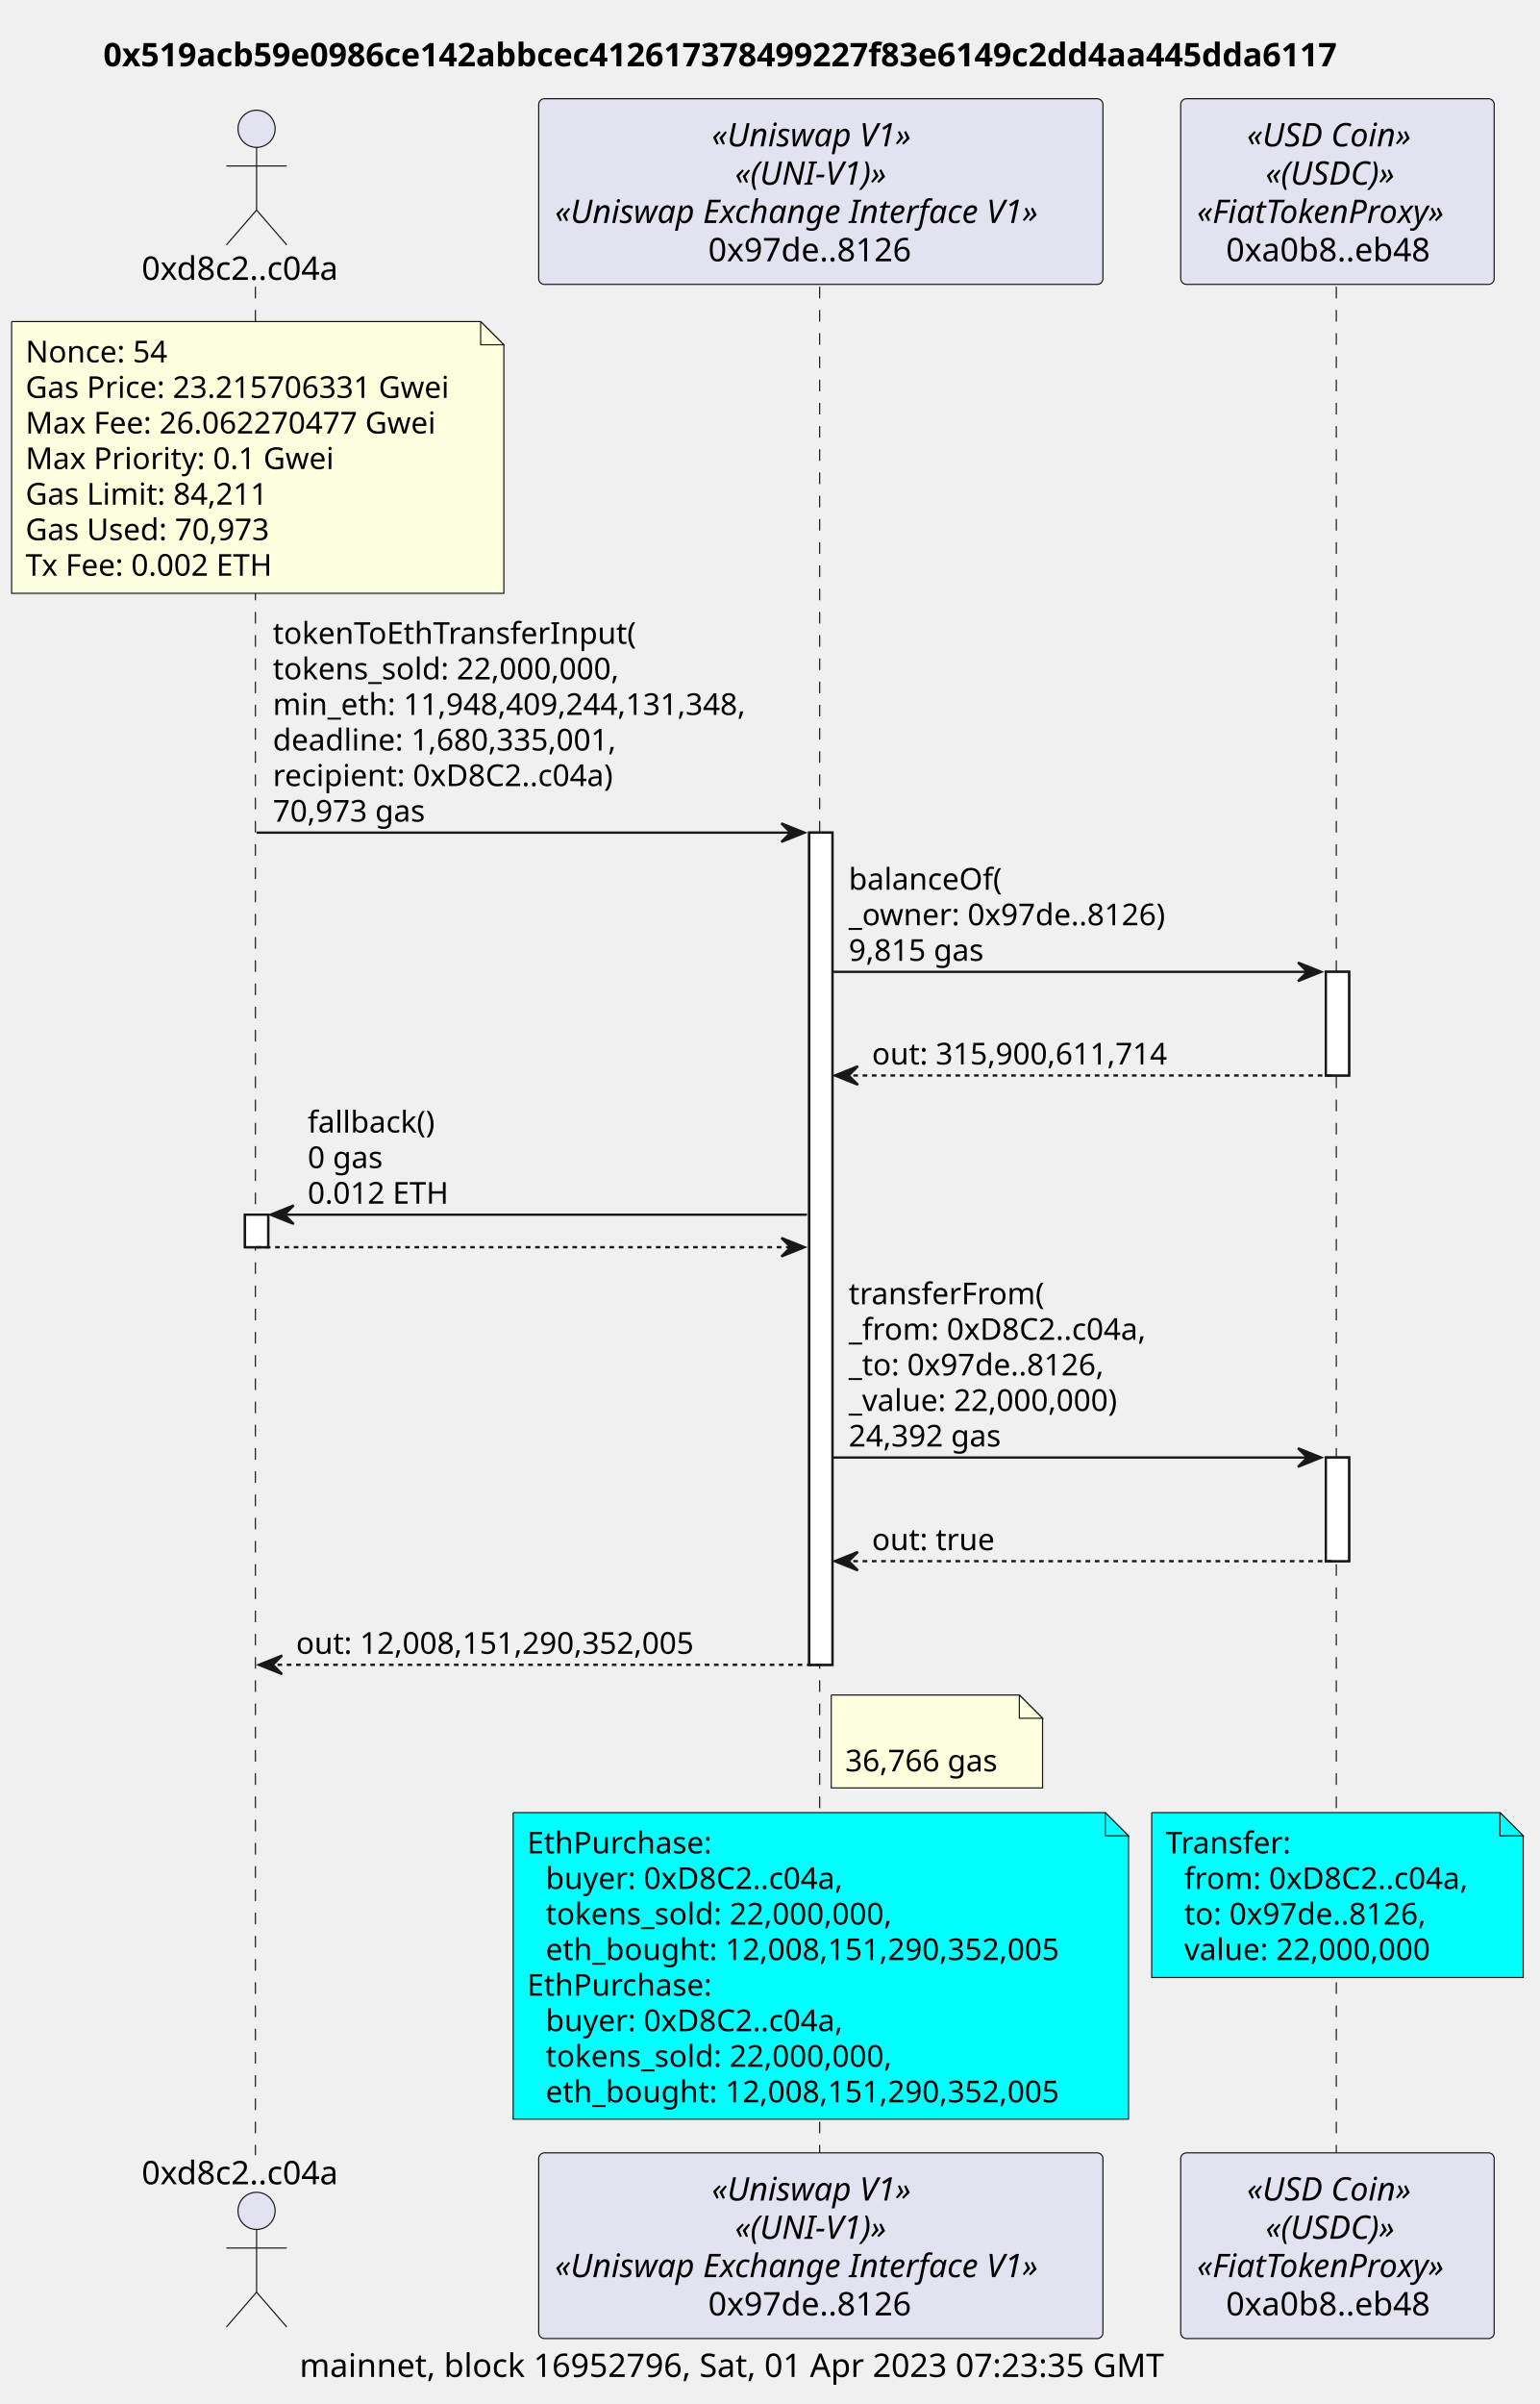
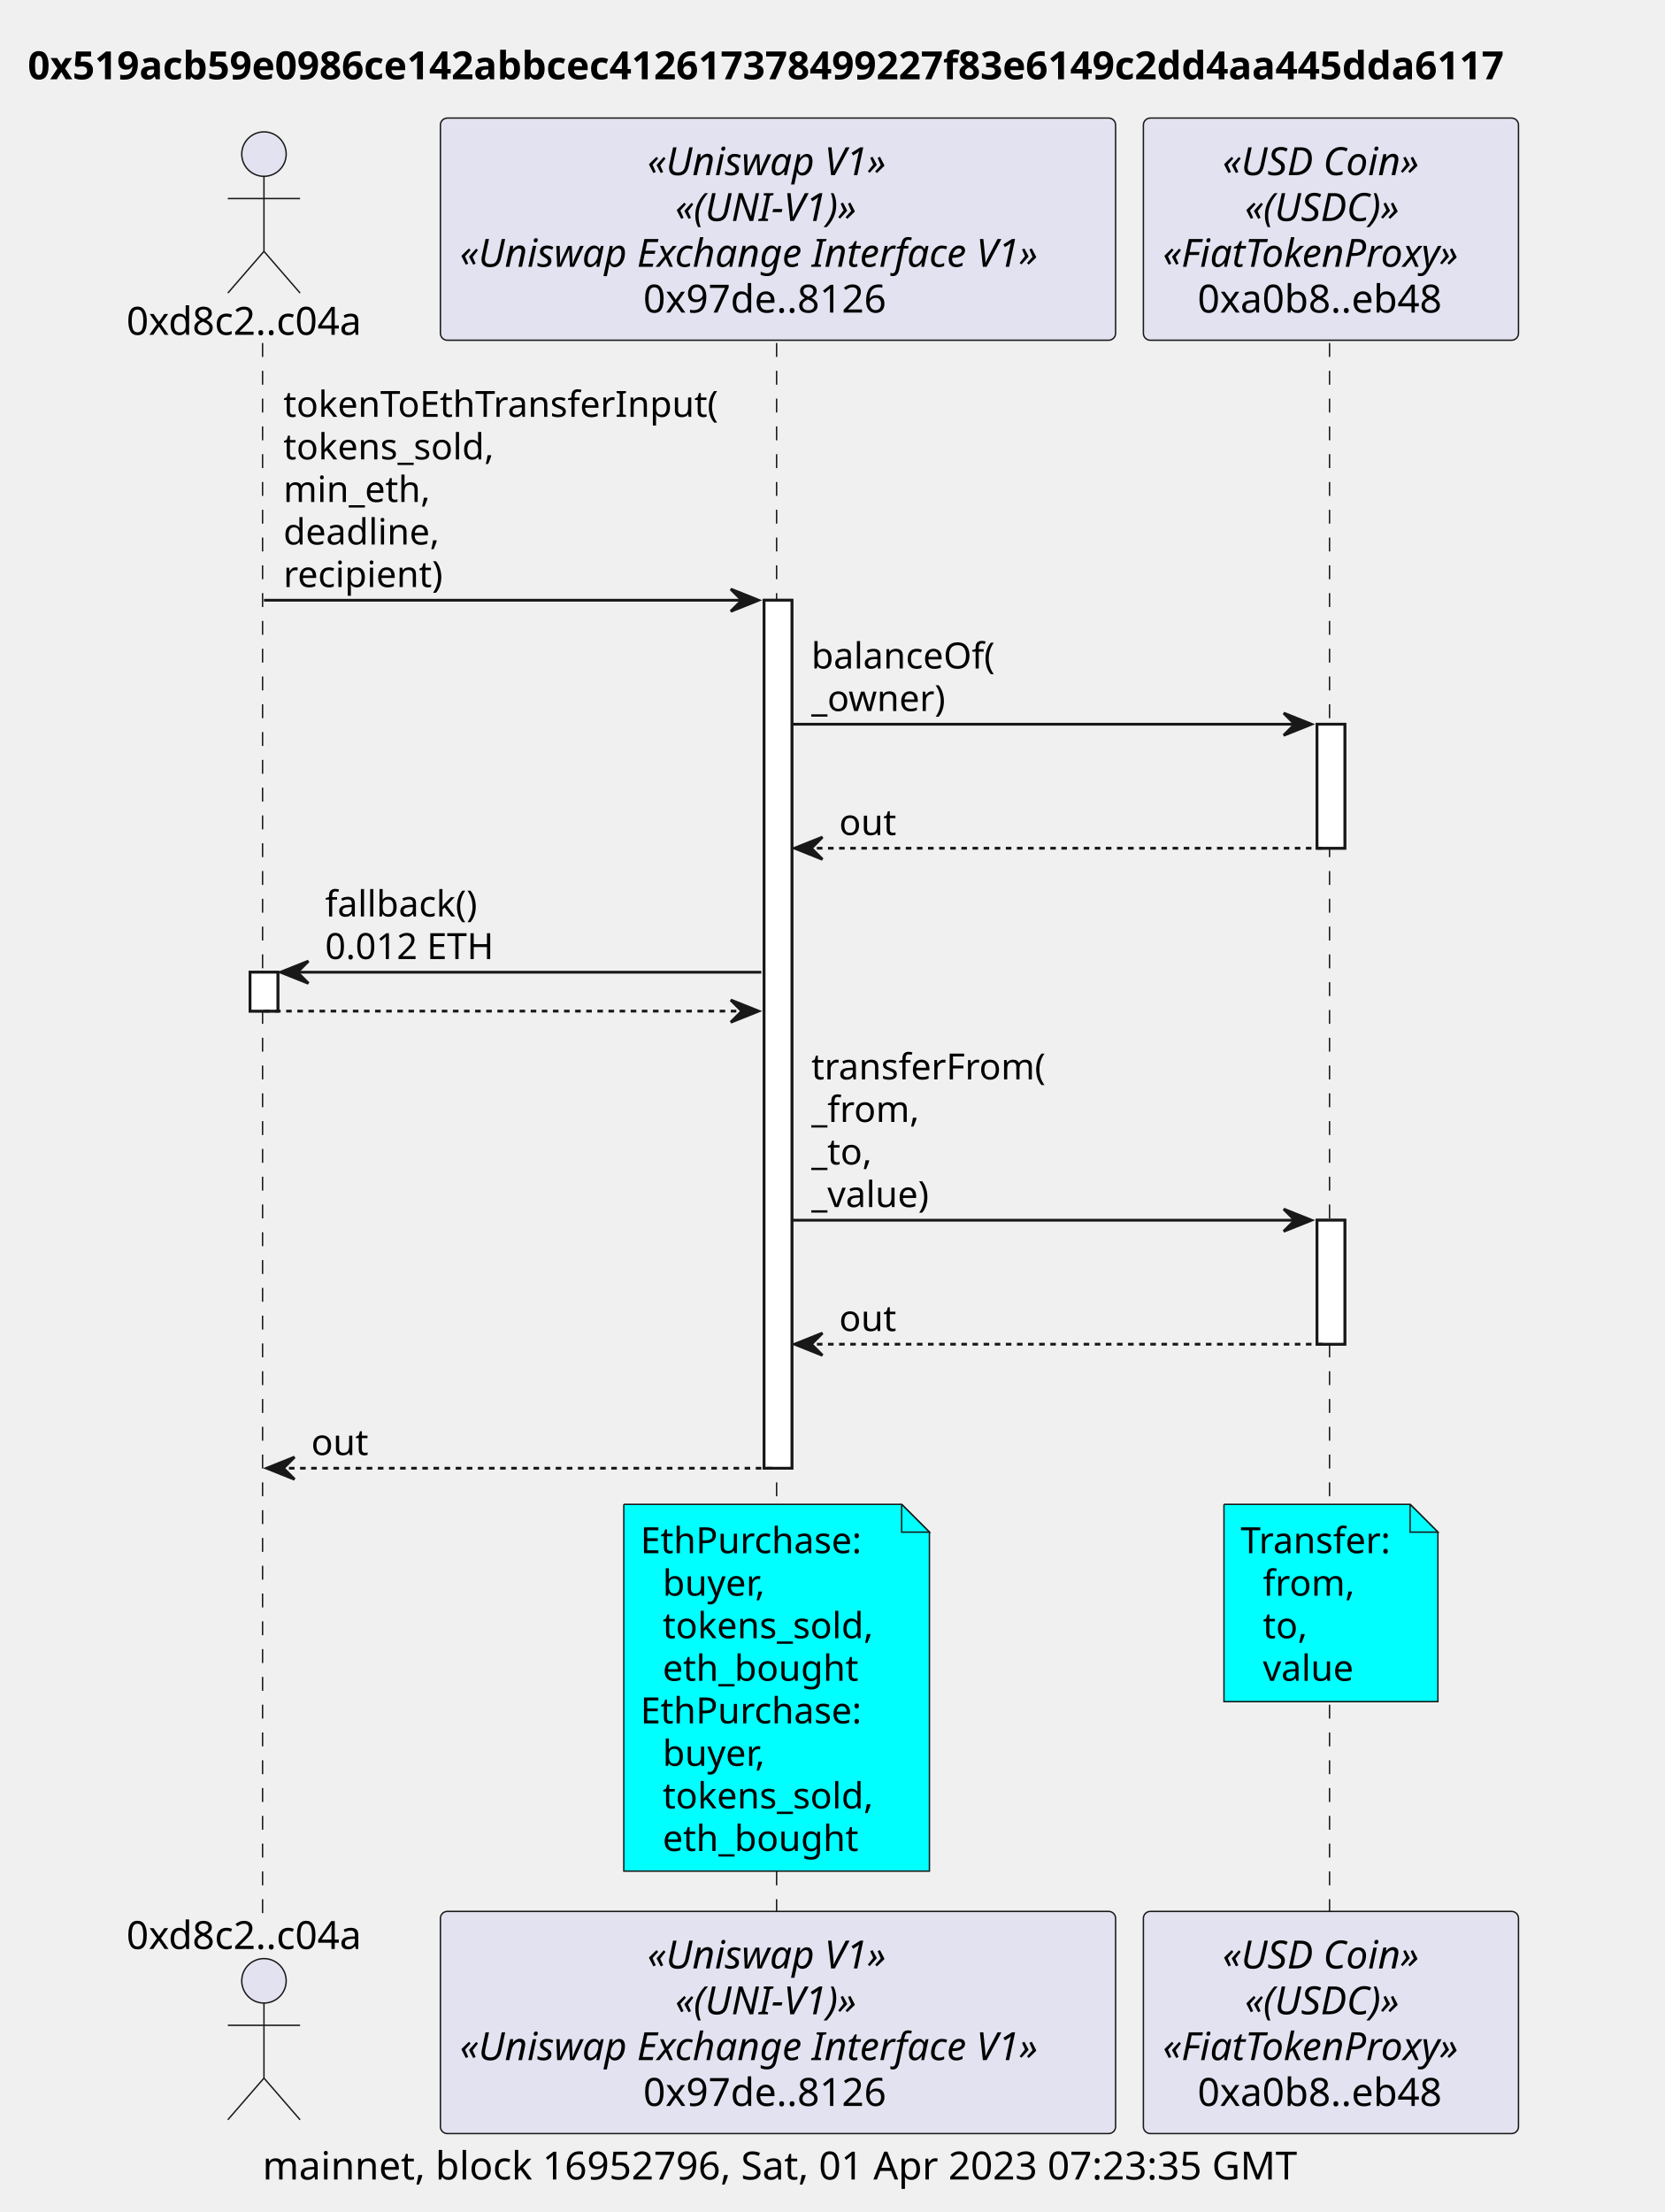
- <svg xmlns="http://www.w3.org/2000/svg" contentStyleType="text/css" height="1035px" preserveAspectRatio="none" style="width:663px;height:1035px;background:#FFFFFF;" version="1.1" viewBox="0 0 663 1035" width="663px" zoomAndPan="magnify">
+ <svg xmlns="http://www.w3.org/2000/svg" contentStyleType="text/css" height="796px" preserveAspectRatio="none" style="width:599px;height:796px;background:#FFFFFF;" version="1.1" viewBox="0 0 599 796" width="599px" zoomAndPan="magnify">
  <defs />
  <g>
-     <text fill="#000000" font-family="sans-serif" font-size="14" font-weight="bold" lengthAdjust="spacing" textLength="571" x="44.5" y="28.535">0x519acb59e0986ce142abbcec412617378499227f83e6149c2dd4aa445dda6117</text>
-     <text fill="#000000" font-family="sans-serif" font-size="14" lengthAdjust="spacing" textLength="402" x="129" y="1023.352">mainnet, block 16952796, Sat, 01 Apr 2023 07:23:35 GMT</text>
-     <rect fill="#FFFFFF" height="14" style="stroke:#181818;stroke-width:1.0;" width="10" x="105.5" y="522.963" />
-     <rect fill="#FFFFFF" height="358.279" style="stroke:#181818;stroke-width:1.0;" width="10" x="348.5" y="358.478" />
-     <rect fill="#FFFFFF" height="44.621" style="stroke:#181818;stroke-width:1.0;" width="10" x="571" y="418.41" />
-     <rect fill="#FFFFFF" height="44.621" style="stroke:#181818;stroke-width:1.0;" width="10" x="571" y="627.516" />
-     <line style="stroke:#181818;stroke-width:0.5;stroke-dasharray:5.0,5.0;" x1="110" x2="110" y1="123.441" y2="927.863" />
-     <line style="stroke:#181818;stroke-width:0.5;stroke-dasharray:5.0,5.0;" x1="353" x2="353" y1="123.441" y2="927.863" />
-     <line style="stroke:#181818;stroke-width:0.5;stroke-dasharray:5.0,5.0;" x1="575.5" x2="575.5" y1="123.441" y2="927.863" />
-     <text fill="#000000" font-family="sans-serif" font-size="14" lengthAdjust="spacing" textLength="93" x="61" y="120.488">0xd8c2..c04a</text>
-     <ellipse cx="110.5" cy="55.453" fill="#E2E2F0" rx="8" ry="8" style="stroke:#181818;stroke-width:0.5;" />
-     <path d="M110.5,63.453 L110.5,90.453 M97.5,71.453 L123.5,71.453 M110.5,90.453 L97.5,105.453 M110.5,90.453 L123.5,105.453 " fill="none" style="stroke:#181818;stroke-width:0.5;" />
-     <text fill="#000000" font-family="sans-serif" font-size="14" lengthAdjust="spacing" textLength="93" x="61" y="940.398">0xd8c2..c04a</text>
-     <ellipse cx="110.5" cy="951.852" fill="#E2E2F0" rx="8" ry="8" style="stroke:#181818;stroke-width:0.5;" />
-     <path d="M110.5,959.852 L110.5,986.852 M97.5,967.852 L123.5,967.852 M110.5,986.852 L97.5,1001.852 M110.5,986.852 L123.5,1001.852 " fill="none" style="stroke:#181818;stroke-width:0.5;" />
-     <rect fill="#E2E2F0" height="79.953" rx="2.5" ry="2.5" style="stroke:#181818;stroke-width:0.5;" width="243" x="232" y="42.488" />
-     <text fill="#000000" font-family="sans-serif" font-size="14" font-style="italic" lengthAdjust="spacing" textLength="94" x="306.5" y="63.023">«Uniswap V1»</text>
-     <text fill="#000000" font-family="sans-serif" font-size="14" font-style="italic" lengthAdjust="spacing" textLength="74" x="316.5" y="79.512">«(UNI-V1)»</text>
-     <text fill="#000000" font-family="sans-serif" font-size="14" font-style="italic" lengthAdjust="spacing" textLength="229" x="239" y="96">«Uniswap Exchange Interface V1»</text>
-     <text fill="#000000" font-family="sans-serif" font-size="14" lengthAdjust="spacing" textLength="97" x="305" y="112.488">0x97de..8126</text>
-     <rect fill="#E2E2F0" height="79.953" rx="2.5" ry="2.5" style="stroke:#181818;stroke-width:0.5;" width="243" x="232" y="926.863" />
-     <text fill="#000000" font-family="sans-serif" font-size="14" font-style="italic" lengthAdjust="spacing" textLength="94" x="306.5" y="947.398">«Uniswap V1»</text>
-     <text fill="#000000" font-family="sans-serif" font-size="14" font-style="italic" lengthAdjust="spacing" textLength="74" x="316.5" y="963.887">«(UNI-V1)»</text>
-     <text fill="#000000" font-family="sans-serif" font-size="14" font-style="italic" lengthAdjust="spacing" textLength="229" x="239" y="980.375">«Uniswap Exchange Interface V1»</text>
-     <text fill="#000000" font-family="sans-serif" font-size="14" lengthAdjust="spacing" textLength="97" x="305" y="996.863">0x97de..8126</text>
-     <rect fill="#E2E2F0" height="79.953" rx="2.5" ry="2.5" style="stroke:#181818;stroke-width:0.5;" width="135" x="508.5" y="42.488" />
-     <text fill="#000000" font-family="sans-serif" font-size="14" font-style="italic" lengthAdjust="spacing" textLength="78" x="537" y="63.023">«USD Coin»</text>
-     <text fill="#000000" font-family="sans-serif" font-size="14" font-style="italic" lengthAdjust="spacing" textLength="62" x="545" y="79.512">«(USDC)»</text>
-     <text fill="#000000" font-family="sans-serif" font-size="14" font-style="italic" lengthAdjust="spacing" textLength="121" x="515.5" y="96">«FiatTokenProxy»</text>
-     <text fill="#000000" font-family="sans-serif" font-size="14" lengthAdjust="spacing" textLength="96" x="528" y="112.488">0xa0b8..eb48</text>
-     <rect fill="#E2E2F0" height="79.953" rx="2.5" ry="2.5" style="stroke:#181818;stroke-width:0.5;" width="135" x="508.5" y="926.863" />
-     <text fill="#000000" font-family="sans-serif" font-size="14" font-style="italic" lengthAdjust="spacing" textLength="78" x="537" y="947.398">«USD Coin»</text>
-     <text fill="#000000" font-family="sans-serif" font-size="14" font-style="italic" lengthAdjust="spacing" textLength="62" x="545" y="963.887">«(USDC)»</text>
-     <text fill="#000000" font-family="sans-serif" font-size="14" font-style="italic" lengthAdjust="spacing" textLength="121" x="515.5" y="980.375">«FiatTokenProxy»</text>
-     <text fill="#000000" font-family="sans-serif" font-size="14" lengthAdjust="spacing" textLength="96" x="528" y="996.863">0xa0b8..eb48</text>
-     <rect fill="#FFFFFF" height="14" style="stroke:#181818;stroke-width:1.0;" width="10" x="105.5" y="522.963" />
-     <rect fill="#FFFFFF" height="358.279" style="stroke:#181818;stroke-width:1.0;" width="10" x="348.5" y="358.478" />
-     <rect fill="#FFFFFF" height="44.621" style="stroke:#181818;stroke-width:1.0;" width="10" x="571" y="418.41" />
-     <rect fill="#FFFFFF" height="44.621" style="stroke:#181818;stroke-width:1.0;" width="10" x="571" y="627.516" />
-     <path d="M5,138.441 L5,255.441 L217,255.441 L217,148.441 L207,138.441 L5,138.441 " fill="#FEFFDD" style="stroke:#181818;stroke-width:0.5;" />
-     <path d="M207,138.441 L207,148.441 L217,148.441 L207,138.441 " fill="#FEFFDD" style="stroke:#181818;stroke-width:0.5;" />
-     <text fill="#000000" font-family="sans-serif" font-size="13" lengthAdjust="spacing" textLength="64" x="11" y="156.01">Nonce: 54</text>
-     <text fill="#000000" font-family="sans-serif" font-size="13" lengthAdjust="spacing" textLength="191" x="11" y="171.32">Gas Price: 23.215706331 Gwei</text>
-     <text fill="#000000" font-family="sans-serif" font-size="13" lengthAdjust="spacing" textLength="185" x="11" y="186.631">Max Fee: 26.062270477 Gwei</text>
-     <text fill="#000000" font-family="sans-serif" font-size="13" lengthAdjust="spacing" textLength="137" x="11" y="201.941">Max Priority: 0.1 Gwei</text>
-     <text fill="#000000" font-family="sans-serif" font-size="13" lengthAdjust="spacing" textLength="111" x="11" y="217.252">Gas Limit: 84,211</text>
-     <text fill="#000000" font-family="sans-serif" font-size="13" lengthAdjust="spacing" textLength="110" x="11" y="232.562">Gas Used: 70,973</text>
-     <text fill="#000000" font-family="sans-serif" font-size="13" lengthAdjust="spacing" textLength="114" x="11" y="247.873">Tx Fee: 0.002 ETH</text>
-     <polygon fill="#181818" points="336.5,354.478,346.5,358.478,336.5,362.478,340.5,358.478" style="stroke:#181818;stroke-width:1.0;" />
-     <line style="stroke:#181818;stroke-width:1.0;" x1="110.5" x2="342.5" y1="358.478" y2="358.478" />
-     <text fill="#000000" font-family="sans-serif" font-size="13" lengthAdjust="spacing" textLength="161" x="117.5" y="277.184">tokenToEthTransferInput(</text>
-     <text fill="#000000" font-family="sans-serif" font-size="13" lengthAdjust="spacing" textLength="161" x="117.5" y="292.494">tokens_sold: 22,000,000,</text>
-     <text fill="#000000" font-family="sans-serif" font-size="13" lengthAdjust="spacing" textLength="219" x="117.5" y="307.805">min_eth: 11,948,409,244,131,348,</text>
-     <text fill="#000000" font-family="sans-serif" font-size="13" lengthAdjust="spacing" textLength="157" x="117.5" y="323.115">deadline: 1,680,335,001,</text>
-     <text fill="#000000" font-family="sans-serif" font-size="13" lengthAdjust="spacing" textLength="156" x="117.5" y="338.426">recipient: 0xD8C2..c04a)</text>
-     <text fill="#000000" font-family="sans-serif" font-size="13" lengthAdjust="spacing" textLength="70" x="117.5" y="353.736">70,973 gas</text>
-     <polygon fill="#181818" points="559,414.41,569,418.41,559,422.41,563,418.41" style="stroke:#181818;stroke-width:1.0;" />
-     <line style="stroke:#181818;stroke-width:1.0;" x1="358.5" x2="565" y1="418.41" y2="418.41" />
-     <text fill="#000000" font-family="sans-serif" font-size="13" lengthAdjust="spacing" textLength="67" x="365.5" y="383.047">balanceOf(</text>
-     <text fill="#000000" font-family="sans-serif" font-size="13" lengthAdjust="spacing" textLength="144" x="365.5" y="398.357">_owner: 0x97de..8126)</text>
-     <text fill="#000000" font-family="sans-serif" font-size="13" lengthAdjust="spacing" textLength="62" x="365.5" y="413.668">9,815 gas</text>
-     <polygon fill="#181818" points="369.5,459.031,359.5,463.031,369.5,467.031,365.5,463.031" style="stroke:#181818;stroke-width:1.0;" />
-     <line style="stroke:#181818;stroke-width:1.0;stroke-dasharray:2.0,2.0;" x1="363.5" x2="575" y1="463.031" y2="463.031" />
-     <text fill="#000000" font-family="sans-serif" font-size="13" lengthAdjust="spacing" textLength="4" x="375.5" y="442.978"> </text>
-     <text fill="#000000" font-family="sans-serif" font-size="13" lengthAdjust="spacing" textLength="137" x="375.5" y="458.289">out: 315,900,611,714</text>
-     <polygon fill="#181818" points="126.5,518.963,116.5,522.963,126.5,526.963,122.5,522.963" style="stroke:#181818;stroke-width:1.0;" />
-     <line style="stroke:#181818;stroke-width:1.0;" x1="120.5" x2="347.5" y1="522.963" y2="522.963" />
-     <text fill="#000000" font-family="sans-serif" font-size="13" lengthAdjust="spacing" textLength="58" x="132.5" y="487.6">fallback()</text>
-     <text fill="#000000" font-family="sans-serif" font-size="13" lengthAdjust="spacing" textLength="34" x="132.5" y="502.91">0 gas</text>
-     <text fill="#000000" font-family="sans-serif" font-size="13" lengthAdjust="spacing" textLength="65" x="132.5" y="518.221">0.012 ETH</text>
-     <polygon fill="#181818" points="336.5,532.963,346.5,536.963,336.5,540.963,340.5,536.963" style="stroke:#181818;stroke-width:1.0;" />
-     <line style="stroke:#181818;stroke-width:1.0;stroke-dasharray:2.0,2.0;" x1="110.5" x2="342.5" y1="536.963" y2="536.963" />
-     <polygon fill="#181818" points="559,623.516,569,627.516,559,631.516,563,627.516" style="stroke:#181818;stroke-width:1.0;" />
-     <line style="stroke:#181818;stroke-width:1.0;" x1="358.5" x2="565" y1="627.516" y2="627.516" />
-     <text fill="#000000" font-family="sans-serif" font-size="13" lengthAdjust="spacing" textLength="85" x="365.5" y="561.531">transferFrom(</text>
-     <text fill="#000000" font-family="sans-serif" font-size="13" lengthAdjust="spacing" textLength="138" x="365.5" y="576.842">_from: 0xD8C2..c04a,</text>
-     <text fill="#000000" font-family="sans-serif" font-size="13" lengthAdjust="spacing" textLength="119" x="365.5" y="592.152">_to: 0x97de..8126,</text>
-     <text fill="#000000" font-family="sans-serif" font-size="13" lengthAdjust="spacing" textLength="124" x="365.5" y="607.463">_value: 22,000,000)</text>
-     <text fill="#000000" font-family="sans-serif" font-size="13" lengthAdjust="spacing" textLength="70" x="365.5" y="622.773">24,392 gas</text>
-     <polygon fill="#181818" points="369.5,668.137,359.5,672.137,369.5,676.137,365.5,672.137" style="stroke:#181818;stroke-width:1.0;" />
-     <line style="stroke:#181818;stroke-width:1.0;stroke-dasharray:2.0,2.0;" x1="363.5" x2="575" y1="672.137" y2="672.137" />
-     <text fill="#000000" font-family="sans-serif" font-size="13" lengthAdjust="spacing" textLength="4" x="375.5" y="652.084"> </text>
-     <text fill="#000000" font-family="sans-serif" font-size="13" lengthAdjust="spacing" textLength="54" x="375.5" y="667.394">out: true</text>
-     <polygon fill="#181818" points="121.5,712.758,111.5,716.758,121.5,720.758,117.5,716.758" style="stroke:#181818;stroke-width:1.0;" />
-     <line style="stroke:#181818;stroke-width:1.0;stroke-dasharray:2.0,2.0;" x1="115.5" x2="352.5" y1="716.758" y2="716.758" />
-     <text fill="#000000" font-family="sans-serif" font-size="13" lengthAdjust="spacing" textLength="4" x="127.5" y="696.705"> </text>
-     <text fill="#000000" font-family="sans-serif" font-size="13" lengthAdjust="spacing" textLength="185" x="127.5" y="712.016">out: 12,008,151,290,352,005</text>
-     <path d="M358,729.758 L358,769.758 L449,769.758 L449,739.758 L439,729.758 L358,729.758 " fill="#FEFFDD" style="stroke:#181818;stroke-width:0.5;" />
-     <path d="M439,729.758 L439,739.758 L449,739.758 L439,729.758 " fill="#FEFFDD" style="stroke:#181818;stroke-width:0.5;" />
-     <text fill="#000000" font-family="sans-serif" font-size="13" lengthAdjust="spacing" textLength="4" x="364" y="747.326"> </text>
-     <text fill="#000000" font-family="sans-serif" font-size="13" lengthAdjust="spacing" textLength="70" x="364" y="762.637">36,766 gas</text>
-     <path d="M221,780.379 L221,912.379 L486,912.379 L486,790.379 L476,780.379 L221,780.379 " fill="#00FFFF" style="stroke:#181818;stroke-width:0.5;" />
-     <path d="M476,780.379 L476,790.379 L486,790.379 L476,780.379 " fill="#00FFFF" style="stroke:#181818;stroke-width:0.5;" />
-     <text fill="#000000" font-family="sans-serif" font-size="13" lengthAdjust="spacing" textLength="80" x="227" y="797.947">EthPurchase:</text>
-     <text fill="#000000" font-family="sans-serif" font-size="13" lengthAdjust="spacing" textLength="136" x="235" y="813.258">buyer: 0xD8C2..c04a,</text>
-     <text fill="#000000" font-family="sans-serif" font-size="13" lengthAdjust="spacing" textLength="161" x="235" y="828.568">tokens_sold: 22,000,000,</text>
-     <text fill="#000000" font-family="sans-serif" font-size="13" lengthAdjust="spacing" textLength="236" x="235" y="843.879">eth_bought: 12,008,151,290,352,005</text>
-     <text fill="#000000" font-family="sans-serif" font-size="13" lengthAdjust="spacing" textLength="80" x="227" y="859.189">EthPurchase:</text>
-     <text fill="#000000" font-family="sans-serif" font-size="13" lengthAdjust="spacing" textLength="136" x="235" y="874.5">buyer: 0xD8C2..c04a,</text>
-     <text fill="#000000" font-family="sans-serif" font-size="13" lengthAdjust="spacing" textLength="161" x="235" y="889.811">tokens_sold: 22,000,000,</text>
-     <text fill="#000000" font-family="sans-serif" font-size="13" lengthAdjust="spacing" textLength="236" x="235" y="905.121">eth_bought: 12,008,151,290,352,005</text>
-     <path d="M496,780.379 L496,851.379 L656,851.379 L656,790.379 L646,780.379 L496,780.379 " fill="#00FFFF" style="stroke:#181818;stroke-width:0.5;" />
-     <path d="M646,780.379 L646,790.379 L656,790.379 L646,780.379 " fill="#00FFFF" style="stroke:#181818;stroke-width:0.5;" />
-     <text fill="#000000" font-family="sans-serif" font-size="13" lengthAdjust="spacing" textLength="56" x="502" y="797.947">Transfer:</text>
-     <text fill="#000000" font-family="sans-serif" font-size="13" lengthAdjust="spacing" textLength="131" x="510" y="813.258">from: 0xD8C2..c04a,</text>
-     <text fill="#000000" font-family="sans-serif" font-size="13" lengthAdjust="spacing" textLength="112" x="510" y="828.568">to: 0x97de..8126,</text>
-     <text fill="#000000" font-family="sans-serif" font-size="13" lengthAdjust="spacing" textLength="113" x="510" y="843.879">value: 22,000,000</text>
+     <text fill="#000000" font-family="sans-serif" font-size="14" font-weight="bold" lengthAdjust="spacing" textLength="571" x="10" y="28.535">0x519acb59e0986ce142abbcec412617378499227f83e6149c2dd4aa445dda6117</text>
+     <text fill="#000000" font-family="sans-serif" font-size="14" lengthAdjust="spacing" textLength="402" x="94.5" y="784.314">mainnet, block 16952796, Sat, 01 Apr 2023 07:23:35 GMT</text>
+     <rect fill="#FFFFFF" height="14" style="stroke:#181818;stroke-width:1.0;" width="10" x="90" y="349.857" />
+     <rect fill="#FFFFFF" height="312.348" style="stroke:#181818;stroke-width:1.0;" width="10" x="275" y="215.994" />
+     <rect fill="#FFFFFF" height="44.621" style="stroke:#181818;stroke-width:1.0;" width="10" x="474" y="260.615" />
+     <rect fill="#FFFFFF" height="44.621" style="stroke:#181818;stroke-width:1.0;" width="10" x="474" y="439.1" />
+     <line style="stroke:#181818;stroke-width:0.5;stroke-dasharray:5.0,5.0;" x1="94.5" x2="94.5" y1="123.441" y2="688.826" />
+     <line style="stroke:#181818;stroke-width:0.5;stroke-dasharray:5.0,5.0;" x1="279.5" x2="279.5" y1="123.441" y2="688.826" />
+     <line style="stroke:#181818;stroke-width:0.5;stroke-dasharray:5.0,5.0;" x1="478.5" x2="478.5" y1="123.441" y2="688.826" />
+     <text fill="#000000" font-family="sans-serif" font-size="14" lengthAdjust="spacing" textLength="93" x="45.5" y="120.488">0xd8c2..c04a</text>
+     <ellipse cx="95" cy="55.453" fill="#E2E2F0" rx="8" ry="8" style="stroke:#181818;stroke-width:0.5;" />
+     <path d="M95,63.453 L95,90.453 M82,71.453 L108,71.453 M95,90.453 L82,105.453 M95,90.453 L108,105.453 " fill="none" style="stroke:#181818;stroke-width:0.5;" />
+     <text fill="#000000" font-family="sans-serif" font-size="14" lengthAdjust="spacing" textLength="93" x="45.5" y="701.361">0xd8c2..c04a</text>
+     <ellipse cx="95" cy="712.814" fill="#E2E2F0" rx="8" ry="8" style="stroke:#181818;stroke-width:0.5;" />
+     <path d="M95,720.814 L95,747.814 M82,728.814 L108,728.814 M95,747.814 L82,762.814 M95,747.814 L108,762.814 " fill="none" style="stroke:#181818;stroke-width:0.5;" />
+     <rect fill="#E2E2F0" height="79.953" rx="2.5" ry="2.5" style="stroke:#181818;stroke-width:0.5;" width="243" x="158.5" y="42.488" />
+     <text fill="#000000" font-family="sans-serif" font-size="14" font-style="italic" lengthAdjust="spacing" textLength="94" x="233" y="63.023">«Uniswap V1»</text>
+     <text fill="#000000" font-family="sans-serif" font-size="14" font-style="italic" lengthAdjust="spacing" textLength="74" x="243" y="79.512">«(UNI-V1)»</text>
+     <text fill="#000000" font-family="sans-serif" font-size="14" font-style="italic" lengthAdjust="spacing" textLength="229" x="165.5" y="96">«Uniswap Exchange Interface V1»</text>
+     <text fill="#000000" font-family="sans-serif" font-size="14" lengthAdjust="spacing" textLength="97" x="231.5" y="112.488">0x97de..8126</text>
+     <rect fill="#E2E2F0" height="79.953" rx="2.5" ry="2.5" style="stroke:#181818;stroke-width:0.5;" width="243" x="158.5" y="687.826" />
+     <text fill="#000000" font-family="sans-serif" font-size="14" font-style="italic" lengthAdjust="spacing" textLength="94" x="233" y="708.361">«Uniswap V1»</text>
+     <text fill="#000000" font-family="sans-serif" font-size="14" font-style="italic" lengthAdjust="spacing" textLength="74" x="243" y="724.85">«(UNI-V1)»</text>
+     <text fill="#000000" font-family="sans-serif" font-size="14" font-style="italic" lengthAdjust="spacing" textLength="229" x="165.5" y="741.338">«Uniswap Exchange Interface V1»</text>
+     <text fill="#000000" font-family="sans-serif" font-size="14" lengthAdjust="spacing" textLength="97" x="231.5" y="757.826">0x97de..8126</text>
+     <rect fill="#E2E2F0" height="79.953" rx="2.5" ry="2.5" style="stroke:#181818;stroke-width:0.5;" width="135" x="411.5" y="42.488" />
+     <text fill="#000000" font-family="sans-serif" font-size="14" font-style="italic" lengthAdjust="spacing" textLength="78" x="440" y="63.023">«USD Coin»</text>
+     <text fill="#000000" font-family="sans-serif" font-size="14" font-style="italic" lengthAdjust="spacing" textLength="62" x="448" y="79.512">«(USDC)»</text>
+     <text fill="#000000" font-family="sans-serif" font-size="14" font-style="italic" lengthAdjust="spacing" textLength="121" x="418.5" y="96">«FiatTokenProxy»</text>
+     <text fill="#000000" font-family="sans-serif" font-size="14" lengthAdjust="spacing" textLength="96" x="431" y="112.488">0xa0b8..eb48</text>
+     <rect fill="#E2E2F0" height="79.953" rx="2.5" ry="2.5" style="stroke:#181818;stroke-width:0.5;" width="135" x="411.5" y="687.826" />
+     <text fill="#000000" font-family="sans-serif" font-size="14" font-style="italic" lengthAdjust="spacing" textLength="78" x="440" y="708.361">«USD Coin»</text>
+     <text fill="#000000" font-family="sans-serif" font-size="14" font-style="italic" lengthAdjust="spacing" textLength="62" x="448" y="724.85">«(USDC)»</text>
+     <text fill="#000000" font-family="sans-serif" font-size="14" font-style="italic" lengthAdjust="spacing" textLength="121" x="418.5" y="741.338">«FiatTokenProxy»</text>
+     <text fill="#000000" font-family="sans-serif" font-size="14" lengthAdjust="spacing" textLength="96" x="431" y="757.826">0xa0b8..eb48</text>
+     <rect fill="#FFFFFF" height="14" style="stroke:#181818;stroke-width:1.0;" width="10" x="90" y="349.857" />
+     <rect fill="#FFFFFF" height="312.348" style="stroke:#181818;stroke-width:1.0;" width="10" x="275" y="215.994" />
+     <rect fill="#FFFFFF" height="44.621" style="stroke:#181818;stroke-width:1.0;" width="10" x="474" y="260.615" />
+     <rect fill="#FFFFFF" height="44.621" style="stroke:#181818;stroke-width:1.0;" width="10" x="474" y="439.1" />
+     <polygon fill="#181818" points="263,211.994,273,215.994,263,219.994,267,215.994" style="stroke:#181818;stroke-width:1.0;" />
+     <line style="stroke:#181818;stroke-width:1.0;" x1="95" x2="269" y1="215.994" y2="215.994" />
+     <text fill="#000000" font-family="sans-serif" font-size="13" lengthAdjust="spacing" textLength="161" x="102" y="150.01">tokenToEthTransferInput(</text>
+     <text fill="#000000" font-family="sans-serif" font-size="13" lengthAdjust="spacing" textLength="81" x="102" y="165.32">tokens_sold,</text>
+     <text fill="#000000" font-family="sans-serif" font-size="13" lengthAdjust="spacing" textLength="55" x="102" y="180.631">min_eth,</text>
+     <text fill="#000000" font-family="sans-serif" font-size="13" lengthAdjust="spacing" textLength="57" x="102" y="195.941">deadline,</text>
+     <text fill="#000000" font-family="sans-serif" font-size="13" lengthAdjust="spacing" textLength="59" x="102" y="211.252">recipient)</text>
+     <polygon fill="#181818" points="462,256.615,472,260.615,462,264.615,466,260.615" style="stroke:#181818;stroke-width:1.0;" />
+     <line style="stroke:#181818;stroke-width:1.0;" x1="285" x2="468" y1="260.615" y2="260.615" />
+     <text fill="#000000" font-family="sans-serif" font-size="13" lengthAdjust="spacing" textLength="67" x="292" y="240.562">balanceOf(</text>
+     <text fill="#000000" font-family="sans-serif" font-size="13" lengthAdjust="spacing" textLength="49" x="292" y="255.873">_owner)</text>
+     <polygon fill="#181818" points="296,301.236,286,305.236,296,309.236,292,305.236" style="stroke:#181818;stroke-width:1.0;" />
+     <line style="stroke:#181818;stroke-width:1.0;stroke-dasharray:2.0,2.0;" x1="290" x2="478" y1="305.236" y2="305.236" />
+     <text fill="#000000" font-family="sans-serif" font-size="13" lengthAdjust="spacing" textLength="4" x="302" y="285.184"> </text>
+     <text fill="#000000" font-family="sans-serif" font-size="13" lengthAdjust="spacing" textLength="21" x="302" y="300.494">out</text>
+     <polygon fill="#181818" points="111,345.857,101,349.857,111,353.857,107,349.857" style="stroke:#181818;stroke-width:1.0;" />
+     <line style="stroke:#181818;stroke-width:1.0;" x1="105" x2="274" y1="349.857" y2="349.857" />
+     <text fill="#000000" font-family="sans-serif" font-size="13" lengthAdjust="spacing" textLength="58" x="117" y="329.805">fallback()</text>
+     <text fill="#000000" font-family="sans-serif" font-size="13" lengthAdjust="spacing" textLength="65" x="117" y="345.115">0.012 ETH</text>
+     <polygon fill="#181818" points="263,359.857,273,363.857,263,367.857,267,363.857" style="stroke:#181818;stroke-width:1.0;" />
+     <line style="stroke:#181818;stroke-width:1.0;stroke-dasharray:2.0,2.0;" x1="95" x2="269" y1="363.857" y2="363.857" />
+     <polygon fill="#181818" points="462,435.1,472,439.1,462,443.1,466,439.1" style="stroke:#181818;stroke-width:1.0;" />
+     <line style="stroke:#181818;stroke-width:1.0;" x1="285" x2="468" y1="439.1" y2="439.1" />
+     <text fill="#000000" font-family="sans-serif" font-size="13" lengthAdjust="spacing" textLength="85" x="292" y="388.426">transferFrom(</text>
+     <text fill="#000000" font-family="sans-serif" font-size="13" lengthAdjust="spacing" textLength="41" x="292" y="403.736">_from,</text>
+     <text fill="#000000" font-family="sans-serif" font-size="13" lengthAdjust="spacing" textLength="24" x="292" y="419.047">_to,</text>
+     <text fill="#000000" font-family="sans-serif" font-size="13" lengthAdjust="spacing" textLength="44" x="292" y="434.357">_value)</text>
+     <polygon fill="#181818" points="296,479.721,286,483.721,296,487.721,292,483.721" style="stroke:#181818;stroke-width:1.0;" />
+     <line style="stroke:#181818;stroke-width:1.0;stroke-dasharray:2.0,2.0;" x1="290" x2="478" y1="483.721" y2="483.721" />
+     <text fill="#000000" font-family="sans-serif" font-size="13" lengthAdjust="spacing" textLength="4" x="302" y="463.668"> </text>
+     <text fill="#000000" font-family="sans-serif" font-size="13" lengthAdjust="spacing" textLength="21" x="302" y="478.978">out</text>
+     <polygon fill="#181818" points="106,524.342,96,528.342,106,532.342,102,528.342" style="stroke:#181818;stroke-width:1.0;" />
+     <line style="stroke:#181818;stroke-width:1.0;stroke-dasharray:2.0,2.0;" x1="100" x2="279" y1="528.342" y2="528.342" />
+     <text fill="#000000" font-family="sans-serif" font-size="13" lengthAdjust="spacing" textLength="4" x="112" y="508.289"> </text>
+     <text fill="#000000" font-family="sans-serif" font-size="13" lengthAdjust="spacing" textLength="21" x="112" y="523.6">out</text>
+     <path d="M224.5,541.342 L224.5,673.342 L334.5,673.342 L334.5,551.342 L324.5,541.342 L224.5,541.342 " fill="#00FFFF" style="stroke:#181818;stroke-width:0.5;" />
+     <path d="M324.5,541.342 L324.5,551.342 L334.5,551.342 L324.5,541.342 " fill="#00FFFF" style="stroke:#181818;stroke-width:0.5;" />
+     <text fill="#000000" font-family="sans-serif" font-size="13" lengthAdjust="spacing" textLength="80" x="230.5" y="558.91">EthPurchase:</text>
+     <text fill="#000000" font-family="sans-serif" font-size="13" lengthAdjust="spacing" textLength="39" x="238.5" y="574.221">buyer,</text>
+     <text fill="#000000" font-family="sans-serif" font-size="13" lengthAdjust="spacing" textLength="81" x="238.5" y="589.531">tokens_sold,</text>
+     <text fill="#000000" font-family="sans-serif" font-size="13" lengthAdjust="spacing" textLength="72" x="238.5" y="604.842">eth_bought</text>
+     <text fill="#000000" font-family="sans-serif" font-size="13" lengthAdjust="spacing" textLength="80" x="230.5" y="620.152">EthPurchase:</text>
+     <text fill="#000000" font-family="sans-serif" font-size="13" lengthAdjust="spacing" textLength="39" x="238.5" y="635.463">buyer,</text>
+     <text fill="#000000" font-family="sans-serif" font-size="13" lengthAdjust="spacing" textLength="81" x="238.5" y="650.773">tokens_sold,</text>
+     <text fill="#000000" font-family="sans-serif" font-size="13" lengthAdjust="spacing" textLength="72" x="238.5" y="666.084">eth_bought</text>
+     <path d="M440.5,541.342 L440.5,612.342 L517.5,612.342 L517.5,551.342 L507.5,541.342 L440.5,541.342 " fill="#00FFFF" style="stroke:#181818;stroke-width:0.5;" />
+     <path d="M507.5,541.342 L507.5,551.342 L517.5,551.342 L507.5,541.342 " fill="#00FFFF" style="stroke:#181818;stroke-width:0.5;" />
+     <text fill="#000000" font-family="sans-serif" font-size="13" lengthAdjust="spacing" textLength="56" x="446.5" y="558.91">Transfer:</text>
+     <text fill="#000000" font-family="sans-serif" font-size="13" lengthAdjust="spacing" textLength="34" x="454.5" y="574.221">from,</text>
+     <text fill="#000000" font-family="sans-serif" font-size="13" lengthAdjust="spacing" textLength="17" x="454.5" y="589.531">to,</text>
+     <text fill="#000000" font-family="sans-serif" font-size="13" lengthAdjust="spacing" textLength="33" x="454.5" y="604.842">value</text>
  </g>
</svg>
